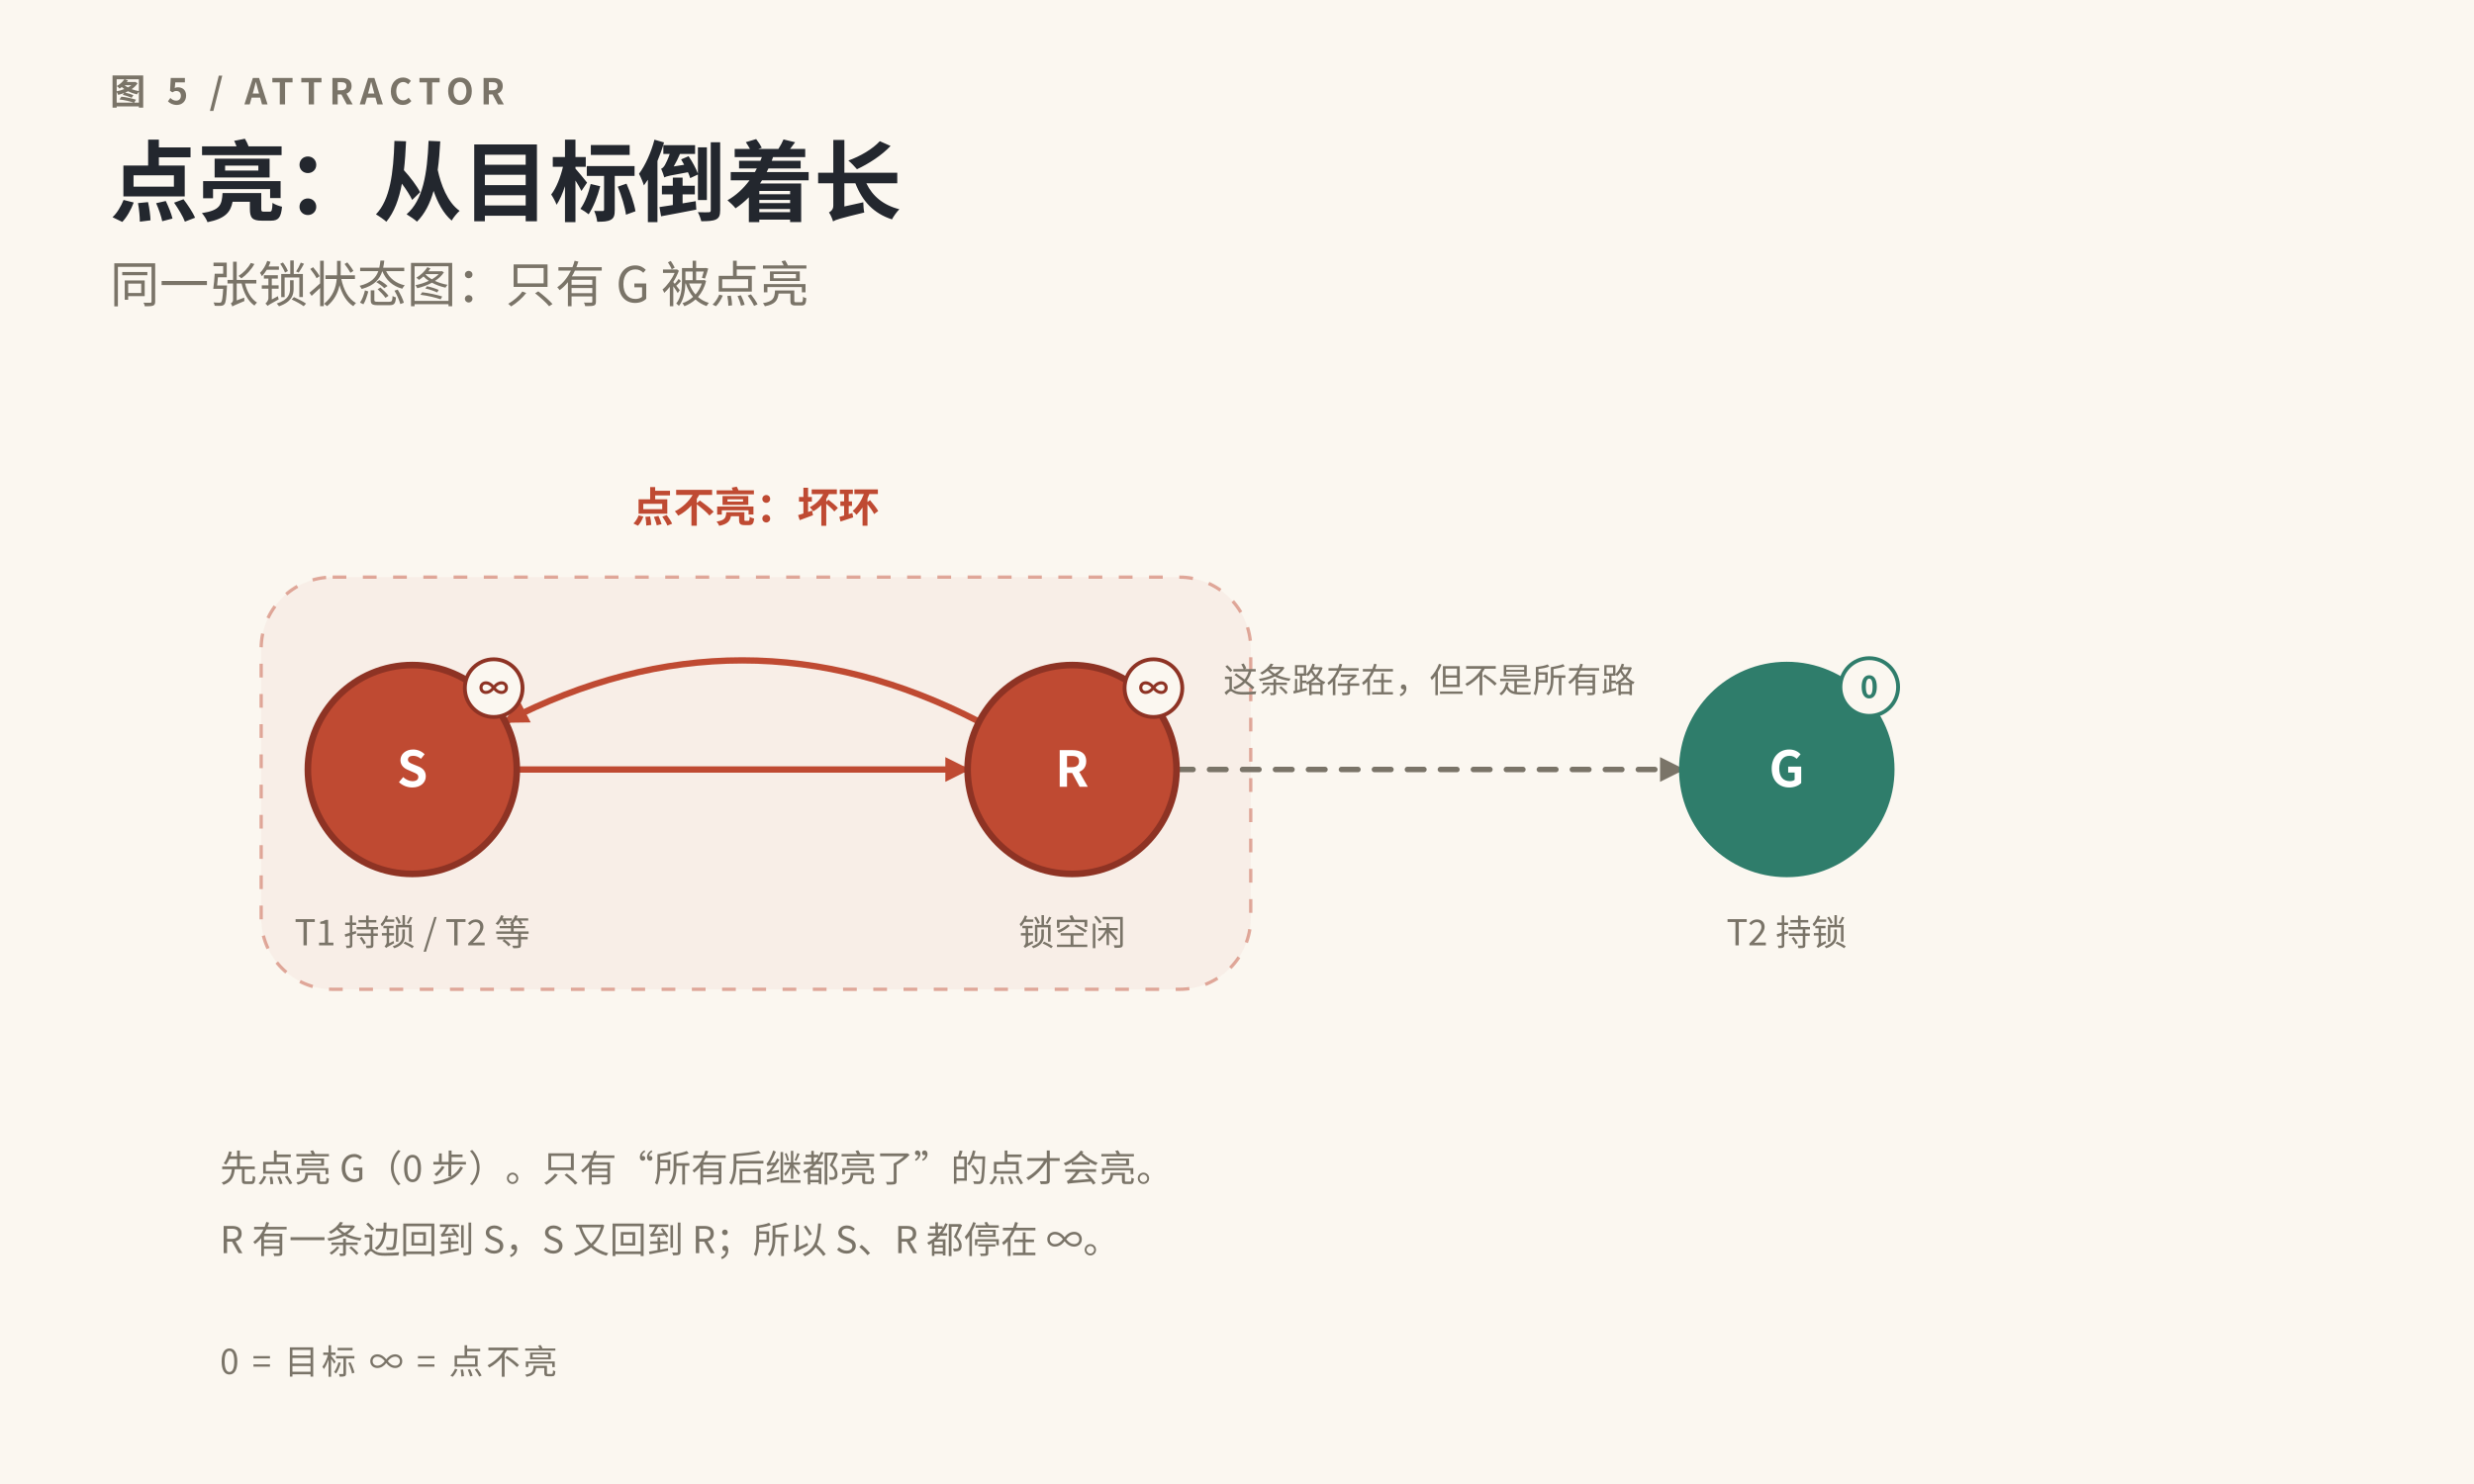
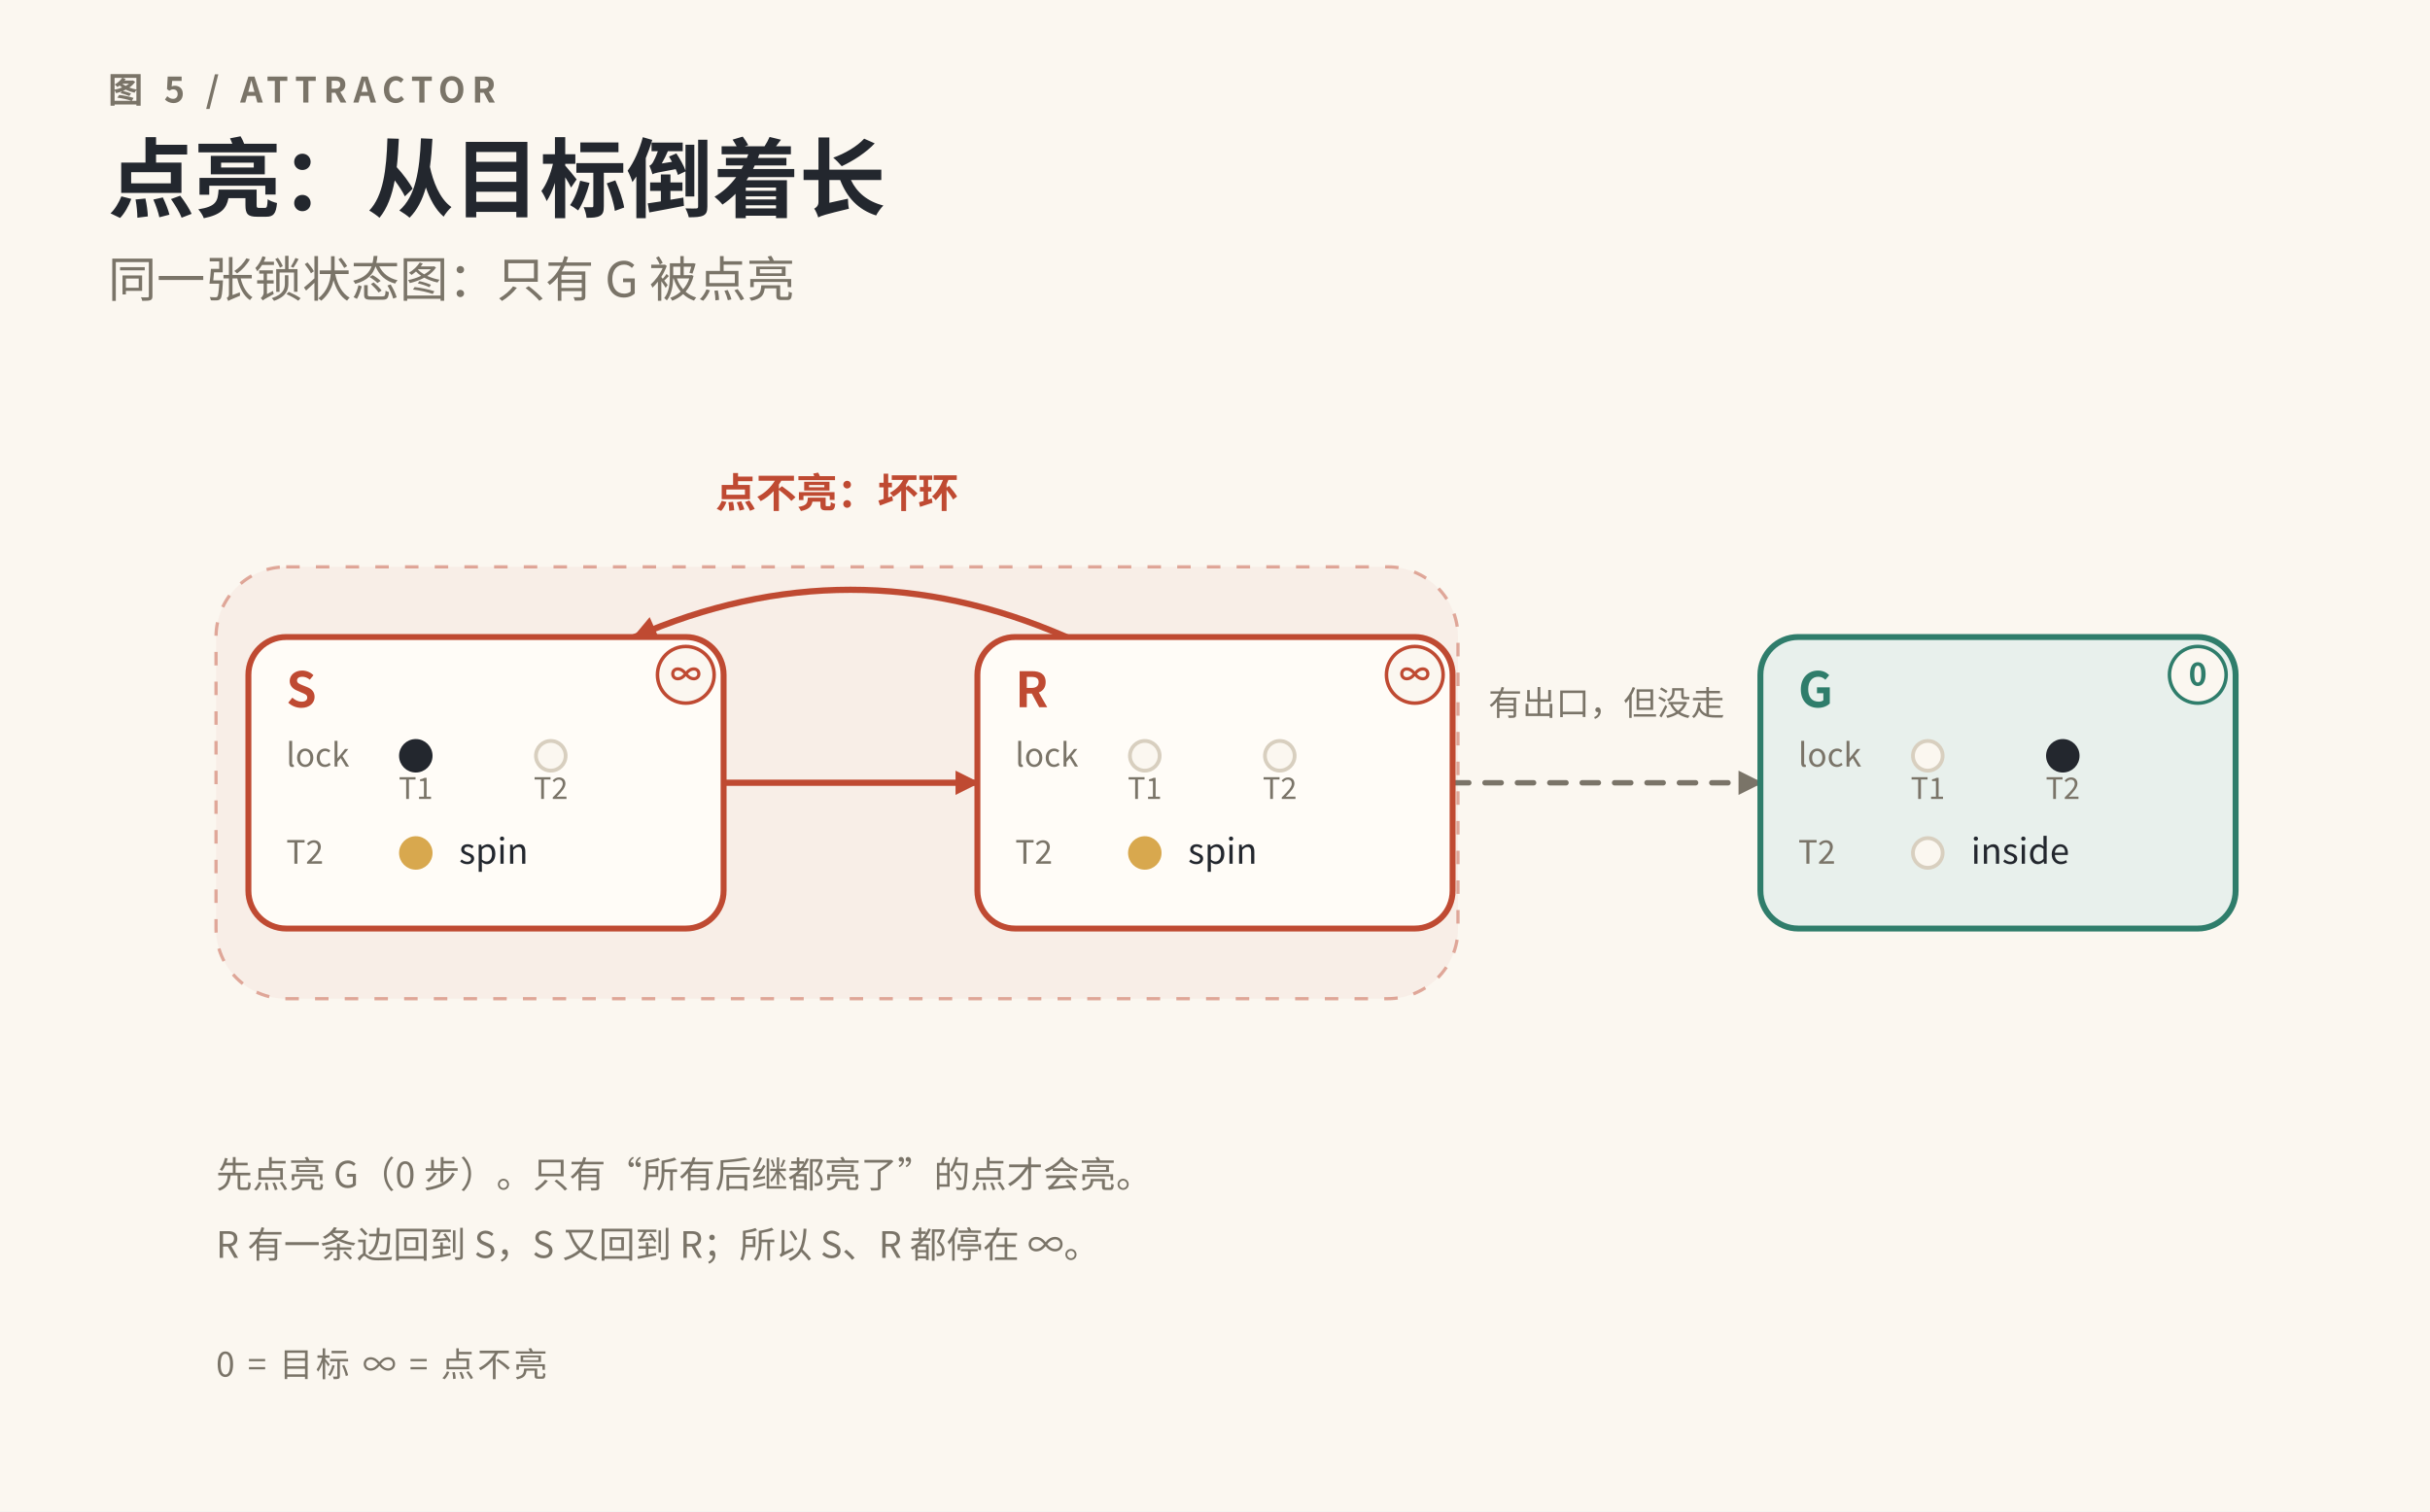
- <svg xmlns="http://www.w3.org/2000/svg" width="1800" height="1080" viewBox="0 0 900 540" text-rendering="geometricPrecision">
+ <svg xmlns="http://www.w3.org/2000/svg" width="1800" height="1120" viewBox="0 0 900 560" text-rendering="geometricPrecision">
  <defs>
    <marker id="ar-red" viewBox="0 0 10 10" refX="9" refY="5" markerWidth="9" markerHeight="9" markerUnits="userSpaceOnUse" orient="auto">
      <path d="M 0 0 L 10 5 L 0 10 z" fill="#BF4A32" />
    </marker>
    <marker id="ar-muted" viewBox="0 0 10 10" refX="9" refY="5" markerWidth="9" markerHeight="9" markerUnits="userSpaceOnUse" orient="auto">
      <path d="M 0 0 L 10 5 L 0 10 z" fill="#7A7468" />
    </marker>
  </defs>
-   <rect width="900" height="540" fill="#FBF7F0" />
+   <rect width="900" height="560" fill="#FBF7F0" />
  <text x="40.0" y="38.0" font-family="PingFang SC, Hiragino Sans GB, Noto Sans CJK SC, sans-serif" font-size="13" font-weight="600" fill="#7A7468" text-anchor="start" letter-spacing="2.4">图 5 / ATTRACTOR</text>
  <text x="40.0" y="78.0" font-family="PingFang SC, Hiragino Sans GB, Noto Sans CJK SC, sans-serif" font-size="32" font-weight="700" fill="#23272E" text-anchor="start">点亮：从目标倒着长</text>
  <text x="40.0" y="110.0" font-family="PingFang SC, Hiragino Sans GB, Noto Sans CJK SC, sans-serif" font-size="18" font-weight="normal" fill="#7A7468" text-anchor="start">同一张锁状态图：只有 G 被点亮</text>
-   <rect x="95.0" y="210.0" width="360.0" height="150.0" rx="26" fill="#BF4A32" stroke="none" stroke-width="1" opacity="0.05" />
-   <rect x="95.0" y="210.0" width="360.0" height="150.0" rx="26" fill="none" stroke="#BF4A32" stroke-width="1.2" stroke-dasharray="5 6" opacity="0.45" />
-   <text x="275.0" y="190.0" font-family="PingFang SC, Hiragino Sans GB, Noto Sans CJK SC, sans-serif" font-size="15" font-weight="700" fill="#BF4A32" text-anchor="middle">点不亮：坏环</text>
-   <path d="M 188.0 280.0 Q 270.0 280.0 352.0 280.0" fill="none" stroke="#BF4A32" stroke-width="2.3" stroke-linecap="round" marker-end="url(#ar-red)" />
-   <path d="M 356.2 262.6 Q 270.0 218.0 183.8 262.6" fill="none" stroke="#BF4A32" stroke-width="2.3" stroke-linecap="round" marker-end="url(#ar-red)" />
-   <path d="M 428.0 280.0 Q 520.0 280.0 612.0 280.0" fill="none" stroke="#7A7468" stroke-width="2.0" stroke-linecap="round" stroke-dasharray="6 6" marker-end="url(#ar-muted)" />
-   <text x="520.0" y="252.0" font-family="PingFang SC, Hiragino Sans GB, Noto Sans CJK SC, sans-serif" font-size="12.5" font-weight="normal" fill="#7A7468" text-anchor="middle">这条路存在，但不是所有路</text>
-   <circle cx="150.0" cy="280.0" r="38.0" fill="#BF4A32" stroke="#8E3324" stroke-width="2.4" />
-   <text x="150.0" y="286.3" font-family="PingFang SC, Hiragino Sans GB, Noto Sans CJK SC, sans-serif" font-size="18" font-weight="600" fill="#FFFFFF" text-anchor="middle">S</text>
-   <circle cx="179.6" cy="250.4" r="10.5" fill="#FBF7F0" stroke="#8E3324" stroke-width="1.4" />
-   <text x="179.6" y="254.4" font-family="PingFang SC, Hiragino Sans GB, Noto Sans CJK SC, sans-serif" font-size="11" font-weight="600" fill="#8E3324" text-anchor="middle">∞</text>
-   <circle cx="390.0" cy="280.0" r="38.0" fill="#BF4A32" stroke="#8E3324" stroke-width="2.4" />
-   <text x="390.0" y="286.3" font-family="PingFang SC, Hiragino Sans GB, Noto Sans CJK SC, sans-serif" font-size="18" font-weight="600" fill="#FFFFFF" text-anchor="middle">R</text>
-   <circle cx="419.6" cy="250.4" r="10.5" fill="#FBF7F0" stroke="#8E3324" stroke-width="1.4" />
-   <text x="419.6" y="254.4" font-family="PingFang SC, Hiragino Sans GB, Noto Sans CJK SC, sans-serif" font-size="11" font-weight="600" fill="#8E3324" text-anchor="middle">∞</text>
-   <circle cx="650.0" cy="280.0" r="38.0" fill="#2F7D6B" stroke="#2F7D6B" stroke-width="2.4" />
-   <text x="650.0" y="286.3" font-family="PingFang SC, Hiragino Sans GB, Noto Sans CJK SC, sans-serif" font-size="18" font-weight="600" fill="#FFFFFF" text-anchor="middle">G</text>
-   <circle cx="680.0" cy="250.0" r="10.5" fill="#FBF7F0" stroke="#2F7D6B" stroke-width="1.4" />
-   <text x="680.0" y="254.0" font-family="PingFang SC, Hiragino Sans GB, Noto Sans CJK SC, sans-serif" font-size="11" font-weight="600" fill="#2F7D6B" text-anchor="middle">0</text>
-   <text x="150.0" y="344.0" font-family="PingFang SC, Hiragino Sans GB, Noto Sans CJK SC, sans-serif" font-size="13" font-weight="normal" fill="#7A7468" text-anchor="middle">T1 持锁 / T2 等</text>
-   <text x="390.0" y="344.0" font-family="PingFang SC, Hiragino Sans GB, Noto Sans CJK SC, sans-serif" font-size="13" font-weight="normal" fill="#7A7468" text-anchor="middle">锁空闲</text>
-   <text x="650.0" y="344.0" font-family="PingFang SC, Hiragino Sans GB, Noto Sans CJK SC, sans-serif" font-size="13" font-weight="normal" fill="#7A7468" text-anchor="middle">T2 持锁</text>
-   <text x="80.0" y="430.0" font-family="PingFang SC, Hiragino Sans GB, Noto Sans CJK SC, sans-serif" font-size="13.5" font-weight="normal" fill="#7A7468" text-anchor="start">先点亮 G（0 步）。只有“所有后继都亮了”的点才会亮。</text>
-   <text x="80.0" y="456.0" font-family="PingFang SC, Hiragino Sans GB, Noto Sans CJK SC, sans-serif" font-size="13.5" font-weight="normal" fill="#7A7468" text-anchor="start">R 有一条边回到 S，S 又回到 R；所以 S、R 都停在 ∞。</text>
-   <text x="80.0" y="500.0" font-family="PingFang SC, Hiragino Sans GB, Noto Sans CJK SC, sans-serif" font-size="12.5" font-weight="normal" fill="#7A7468" text-anchor="start" letter-spacing="1">0 = 目标    ∞ = 点不亮</text>
+   <rect x="80.0" y="210.0" width="460.0" height="160.0" rx="26" fill="#BF4A32" stroke="none" stroke-width="1" opacity="0.05" />
+   <rect x="80.0" y="210.0" width="460.0" height="160.0" rx="26" fill="none" stroke="#BF4A32" stroke-width="1.2" stroke-dasharray="5 6" opacity="0.45" />
+   <text x="310.0" y="188.0" font-family="PingFang SC, Hiragino Sans GB, Noto Sans CJK SC, sans-serif" font-size="15" font-weight="700" fill="#BF4A32" text-anchor="middle">点不亮：坏环</text>
+   <path d="M 268.0 290.0 Q 315.0 290.0 362.0 290.0" fill="none" stroke="#BF4A32" stroke-width="2.3" stroke-linecap="round" marker-end="url(#ar-red)" />
+   <path d="M 395.0 236.0 Q 315.0 201.0 235.0 236.0" fill="none" stroke="#BF4A32" stroke-width="2.3" stroke-linecap="round" marker-end="url(#ar-red)" />
+   <path d="M 538.0 290.0 Q 595.0 290.0 652.0 290.0" fill="none" stroke="#7A7468" stroke-width="2.0" stroke-linecap="round" stroke-dasharray="6 6" marker-end="url(#ar-muted)" />
+   <text x="595.0" y="265.0" font-family="PingFang SC, Hiragino Sans GB, Noto Sans CJK SC, sans-serif" font-size="12.5" font-weight="normal" fill="#7A7468" text-anchor="middle">有出口，但没走</text>
+   <rect x="92.0" y="236.0" width="176.0" height="108.0" rx="14" fill="#FFFCF7" stroke="#BF4A32" stroke-width="2.2" />
+   <text x="106.0" y="262.0" font-family="PingFang SC, Hiragino Sans GB, Noto Sans CJK SC, sans-serif" font-size="18" font-weight="700" fill="#BF4A32" text-anchor="start">S</text>
+   <text x="106.0" y="284.0" font-family="PingFang SC, Hiragino Sans GB, Noto Sans CJK SC, sans-serif" font-size="12" font-weight="normal" fill="#7A7468" text-anchor="start">lock</text>
+   <circle cx="154.0" cy="280.0" r="5.5" fill="#23272E" stroke="#23272E" stroke-width="1.4" />
+   <text x="154.0" y="296.0" font-family="PingFang SC, Hiragino Sans GB, Noto Sans CJK SC, sans-serif" font-size="11" font-weight="normal" fill="#7A7468" text-anchor="middle">T1</text>
+   <circle cx="204.0" cy="280.0" r="5.5" fill="#FBF7F0" stroke="#D8CFBF" stroke-width="1.4" />
+   <text x="204.0" y="296.0" font-family="PingFang SC, Hiragino Sans GB, Noto Sans CJK SC, sans-serif" font-size="11" font-weight="normal" fill="#7A7468" text-anchor="middle">T2</text>
+   <text x="106.0" y="320.0" font-family="PingFang SC, Hiragino Sans GB, Noto Sans CJK SC, sans-serif" font-size="12" font-weight="normal" fill="#7A7468" text-anchor="start">T2</text>
+   <circle cx="154.0" cy="316.0" r="5.5" fill="#D8A84E" stroke="#D8A84E" stroke-width="1.4" />
+   <text x="170.0" y="320.0" font-family="PingFang SC, Hiragino Sans GB, Noto Sans CJK SC, sans-serif" font-size="13" font-weight="normal" fill="#23272E" text-anchor="start">spin</text>
+   <circle cx="254.0" cy="250.0" r="10.5" fill="#FBF7F0" stroke="#BF4A32" stroke-width="1.3" />
+   <text x="254.0" y="254.0" font-family="PingFang SC, Hiragino Sans GB, Noto Sans CJK SC, sans-serif" font-size="11.5" font-weight="600" fill="#BF4A32" text-anchor="middle">∞</text>
+   <rect x="362.0" y="236.0" width="176.0" height="108.0" rx="14" fill="#FFFCF7" stroke="#BF4A32" stroke-width="2.2" />
+   <text x="376.0" y="262.0" font-family="PingFang SC, Hiragino Sans GB, Noto Sans CJK SC, sans-serif" font-size="18" font-weight="700" fill="#BF4A32" text-anchor="start">R</text>
+   <text x="376.0" y="284.0" font-family="PingFang SC, Hiragino Sans GB, Noto Sans CJK SC, sans-serif" font-size="12" font-weight="normal" fill="#7A7468" text-anchor="start">lock</text>
+   <circle cx="424.0" cy="280.0" r="5.5" fill="#FBF7F0" stroke="#D8CFBF" stroke-width="1.4" />
+   <text x="424.0" y="296.0" font-family="PingFang SC, Hiragino Sans GB, Noto Sans CJK SC, sans-serif" font-size="11" font-weight="normal" fill="#7A7468" text-anchor="middle">T1</text>
+   <circle cx="474.0" cy="280.0" r="5.5" fill="#FBF7F0" stroke="#D8CFBF" stroke-width="1.4" />
+   <text x="474.0" y="296.0" font-family="PingFang SC, Hiragino Sans GB, Noto Sans CJK SC, sans-serif" font-size="11" font-weight="normal" fill="#7A7468" text-anchor="middle">T2</text>
+   <text x="376.0" y="320.0" font-family="PingFang SC, Hiragino Sans GB, Noto Sans CJK SC, sans-serif" font-size="12" font-weight="normal" fill="#7A7468" text-anchor="start">T2</text>
+   <circle cx="424.0" cy="316.0" r="5.5" fill="#D8A84E" stroke="#D8A84E" stroke-width="1.4" />
+   <text x="440.0" y="320.0" font-family="PingFang SC, Hiragino Sans GB, Noto Sans CJK SC, sans-serif" font-size="13" font-weight="normal" fill="#23272E" text-anchor="start">spin</text>
+   <circle cx="524.0" cy="250.0" r="10.5" fill="#FBF7F0" stroke="#BF4A32" stroke-width="1.3" />
+   <text x="524.0" y="254.0" font-family="PingFang SC, Hiragino Sans GB, Noto Sans CJK SC, sans-serif" font-size="11.5" font-weight="600" fill="#BF4A32" text-anchor="middle">∞</text>
+   <rect x="652.0" y="236.0" width="176.0" height="108.0" rx="14" fill="#E8F0EC" stroke="#2F7D6B" stroke-width="2.2" />
+   <text x="666.0" y="262.0" font-family="PingFang SC, Hiragino Sans GB, Noto Sans CJK SC, sans-serif" font-size="18" font-weight="700" fill="#2F7D6B" text-anchor="start">G</text>
+   <text x="666.0" y="284.0" font-family="PingFang SC, Hiragino Sans GB, Noto Sans CJK SC, sans-serif" font-size="12" font-weight="normal" fill="#7A7468" text-anchor="start">lock</text>
+   <circle cx="714.0" cy="280.0" r="5.5" fill="#FBF7F0" stroke="#D8CFBF" stroke-width="1.4" />
+   <text x="714.0" y="296.0" font-family="PingFang SC, Hiragino Sans GB, Noto Sans CJK SC, sans-serif" font-size="11" font-weight="normal" fill="#7A7468" text-anchor="middle">T1</text>
+   <circle cx="764.0" cy="280.0" r="5.5" fill="#23272E" stroke="#23272E" stroke-width="1.4" />
+   <text x="764.0" y="296.0" font-family="PingFang SC, Hiragino Sans GB, Noto Sans CJK SC, sans-serif" font-size="11" font-weight="normal" fill="#7A7468" text-anchor="middle">T2</text>
+   <text x="666.0" y="320.0" font-family="PingFang SC, Hiragino Sans GB, Noto Sans CJK SC, sans-serif" font-size="12" font-weight="normal" fill="#7A7468" text-anchor="start">T2</text>
+   <circle cx="714.0" cy="316.0" r="5.5" fill="#FBF7F0" stroke="#D8CFBF" stroke-width="1.4" />
+   <text x="730.0" y="320.0" font-family="PingFang SC, Hiragino Sans GB, Noto Sans CJK SC, sans-serif" font-size="13" font-weight="normal" fill="#23272E" text-anchor="start">inside</text>
+   <circle cx="814.0" cy="250.0" r="10.5" fill="#FBF7F0" stroke="#2F7D6B" stroke-width="1.3" />
+   <text x="814.0" y="254.0" font-family="PingFang SC, Hiragino Sans GB, Noto Sans CJK SC, sans-serif" font-size="11.5" font-weight="600" fill="#2F7D6B" text-anchor="middle">0</text>
+   <text x="80.0" y="440.0" font-family="PingFang SC, Hiragino Sans GB, Noto Sans CJK SC, sans-serif" font-size="13.5" font-weight="normal" fill="#7A7468" text-anchor="start">先点亮 G（0 步）。只有“所有后继都亮了”的点才会亮。</text>
+   <text x="80.0" y="466.0" font-family="PingFang SC, Hiragino Sans GB, Noto Sans CJK SC, sans-serif" font-size="13.5" font-weight="normal" fill="#7A7468" text-anchor="start">R 有一条边回到 S，S 又回到 R；所以 S、R 都停在 ∞。</text>
+   <text x="80.0" y="510.0" font-family="PingFang SC, Hiragino Sans GB, Noto Sans CJK SC, sans-serif" font-size="12.5" font-weight="normal" fill="#7A7468" text-anchor="start" letter-spacing="1">0 = 目标    ∞ = 点不亮</text>
</svg>
